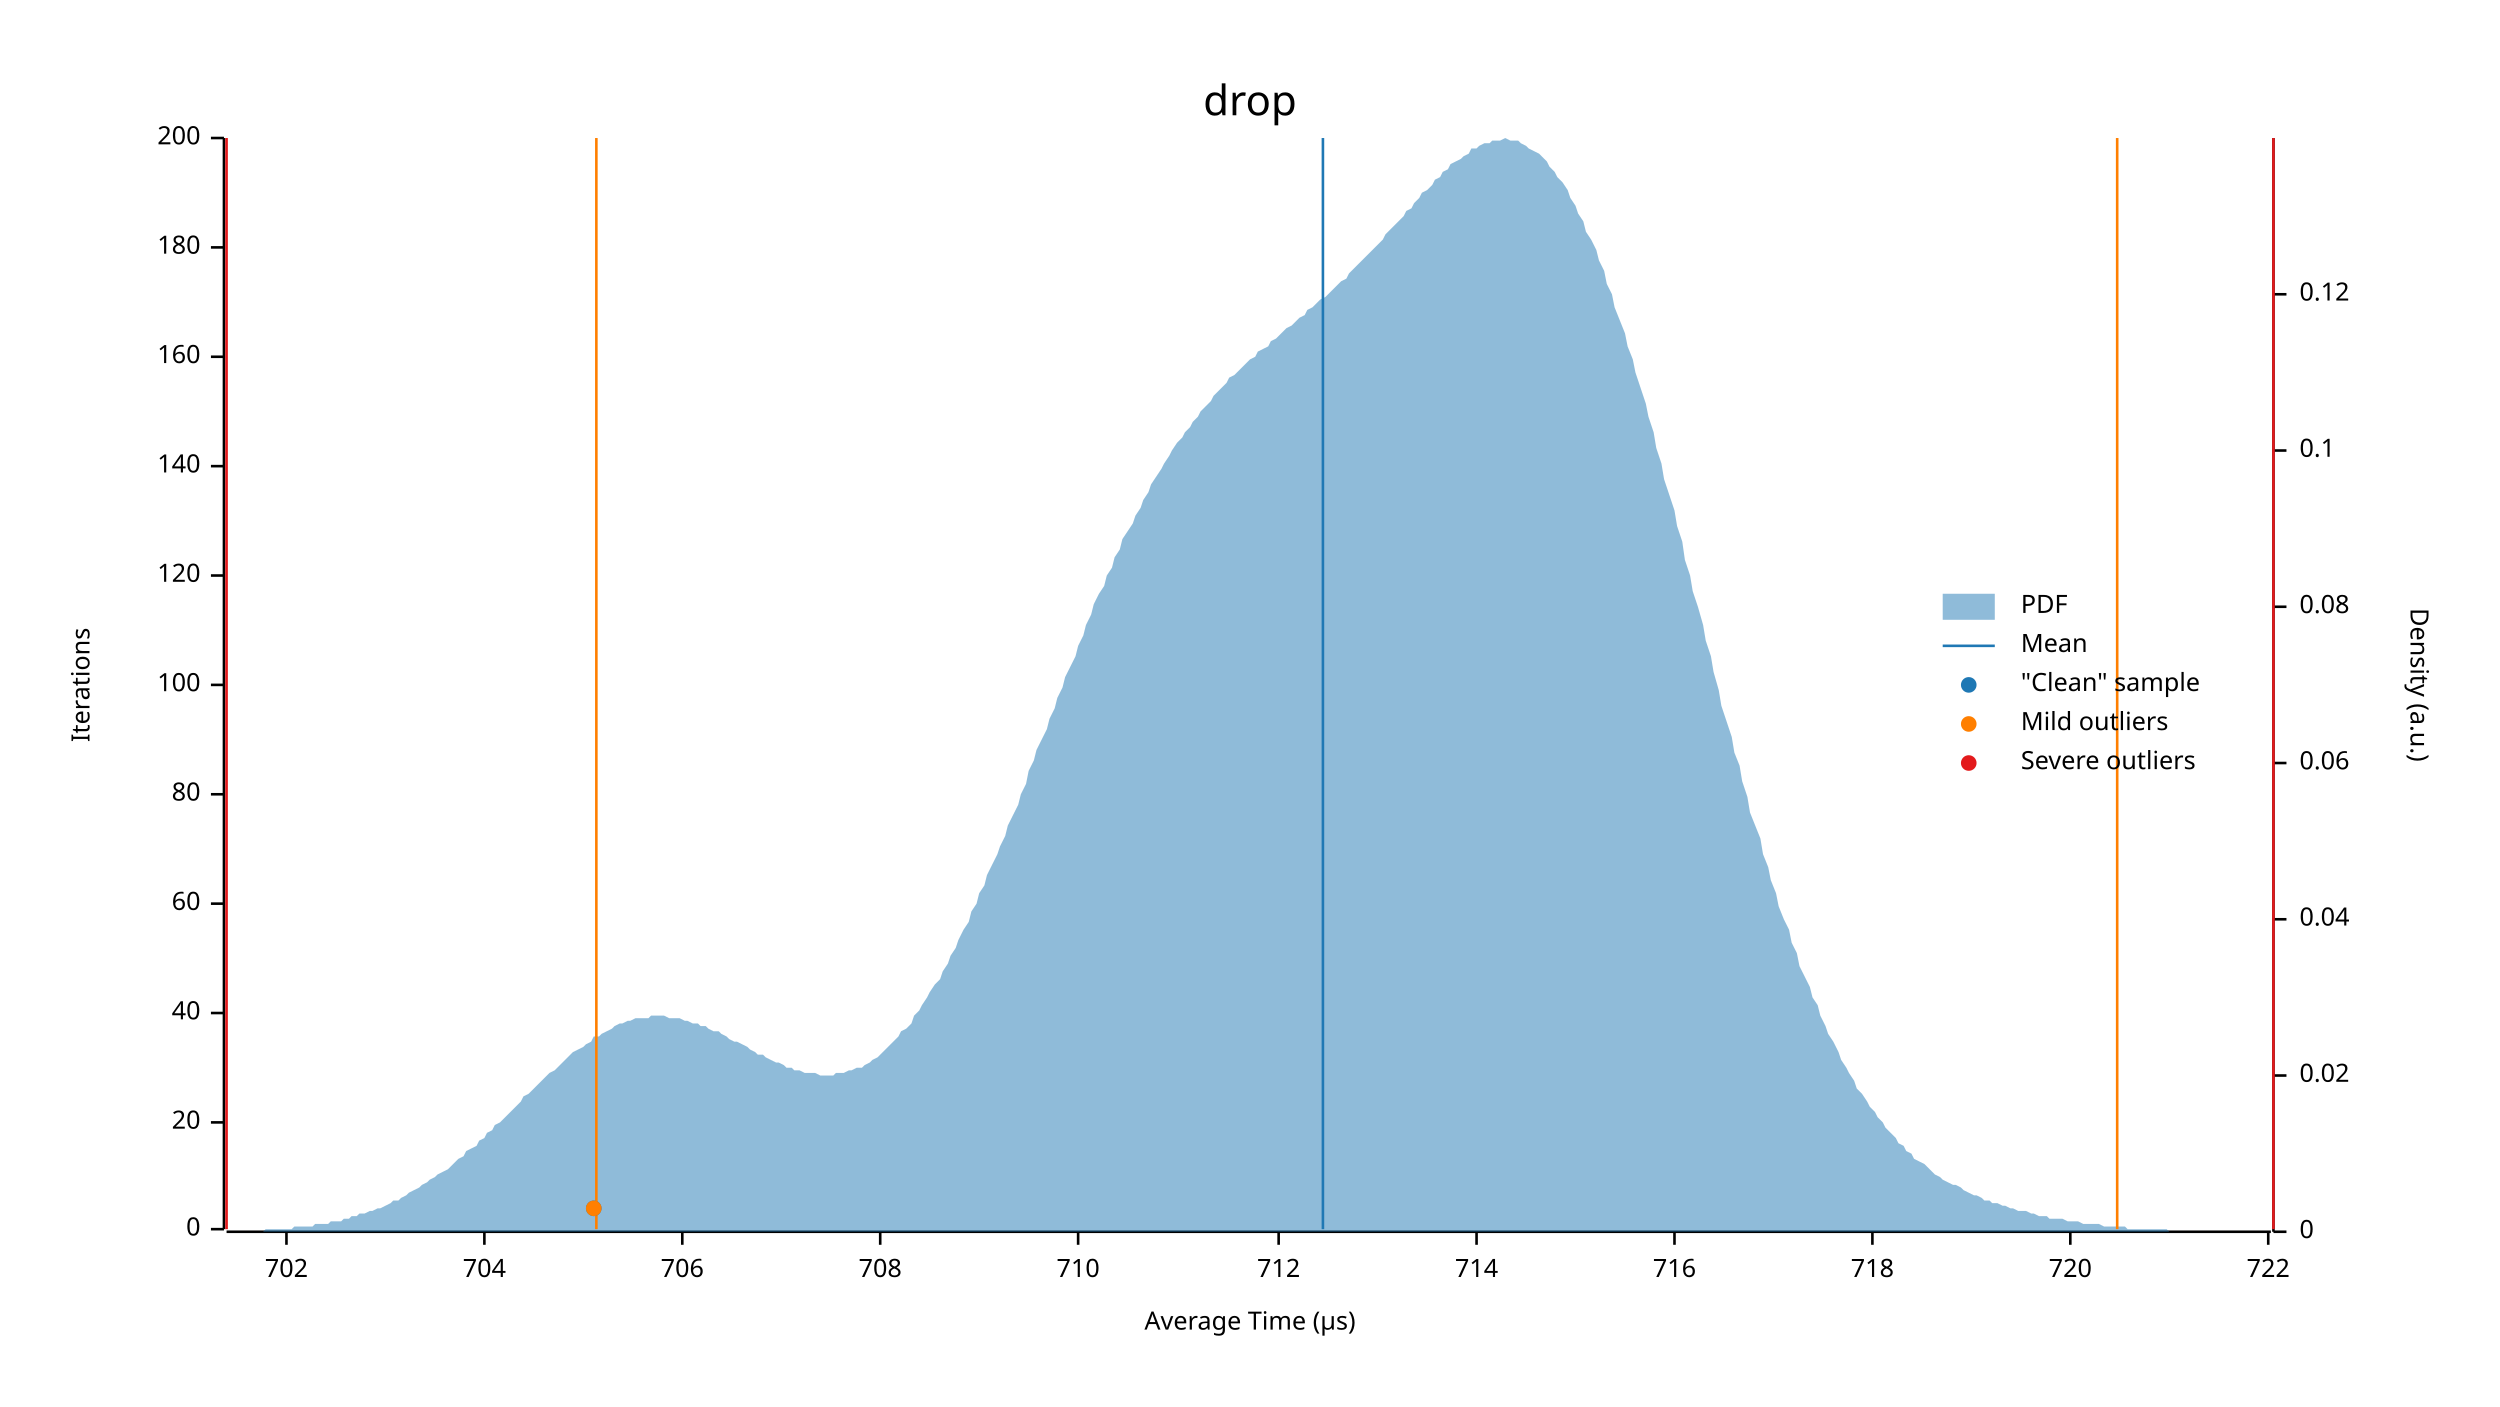
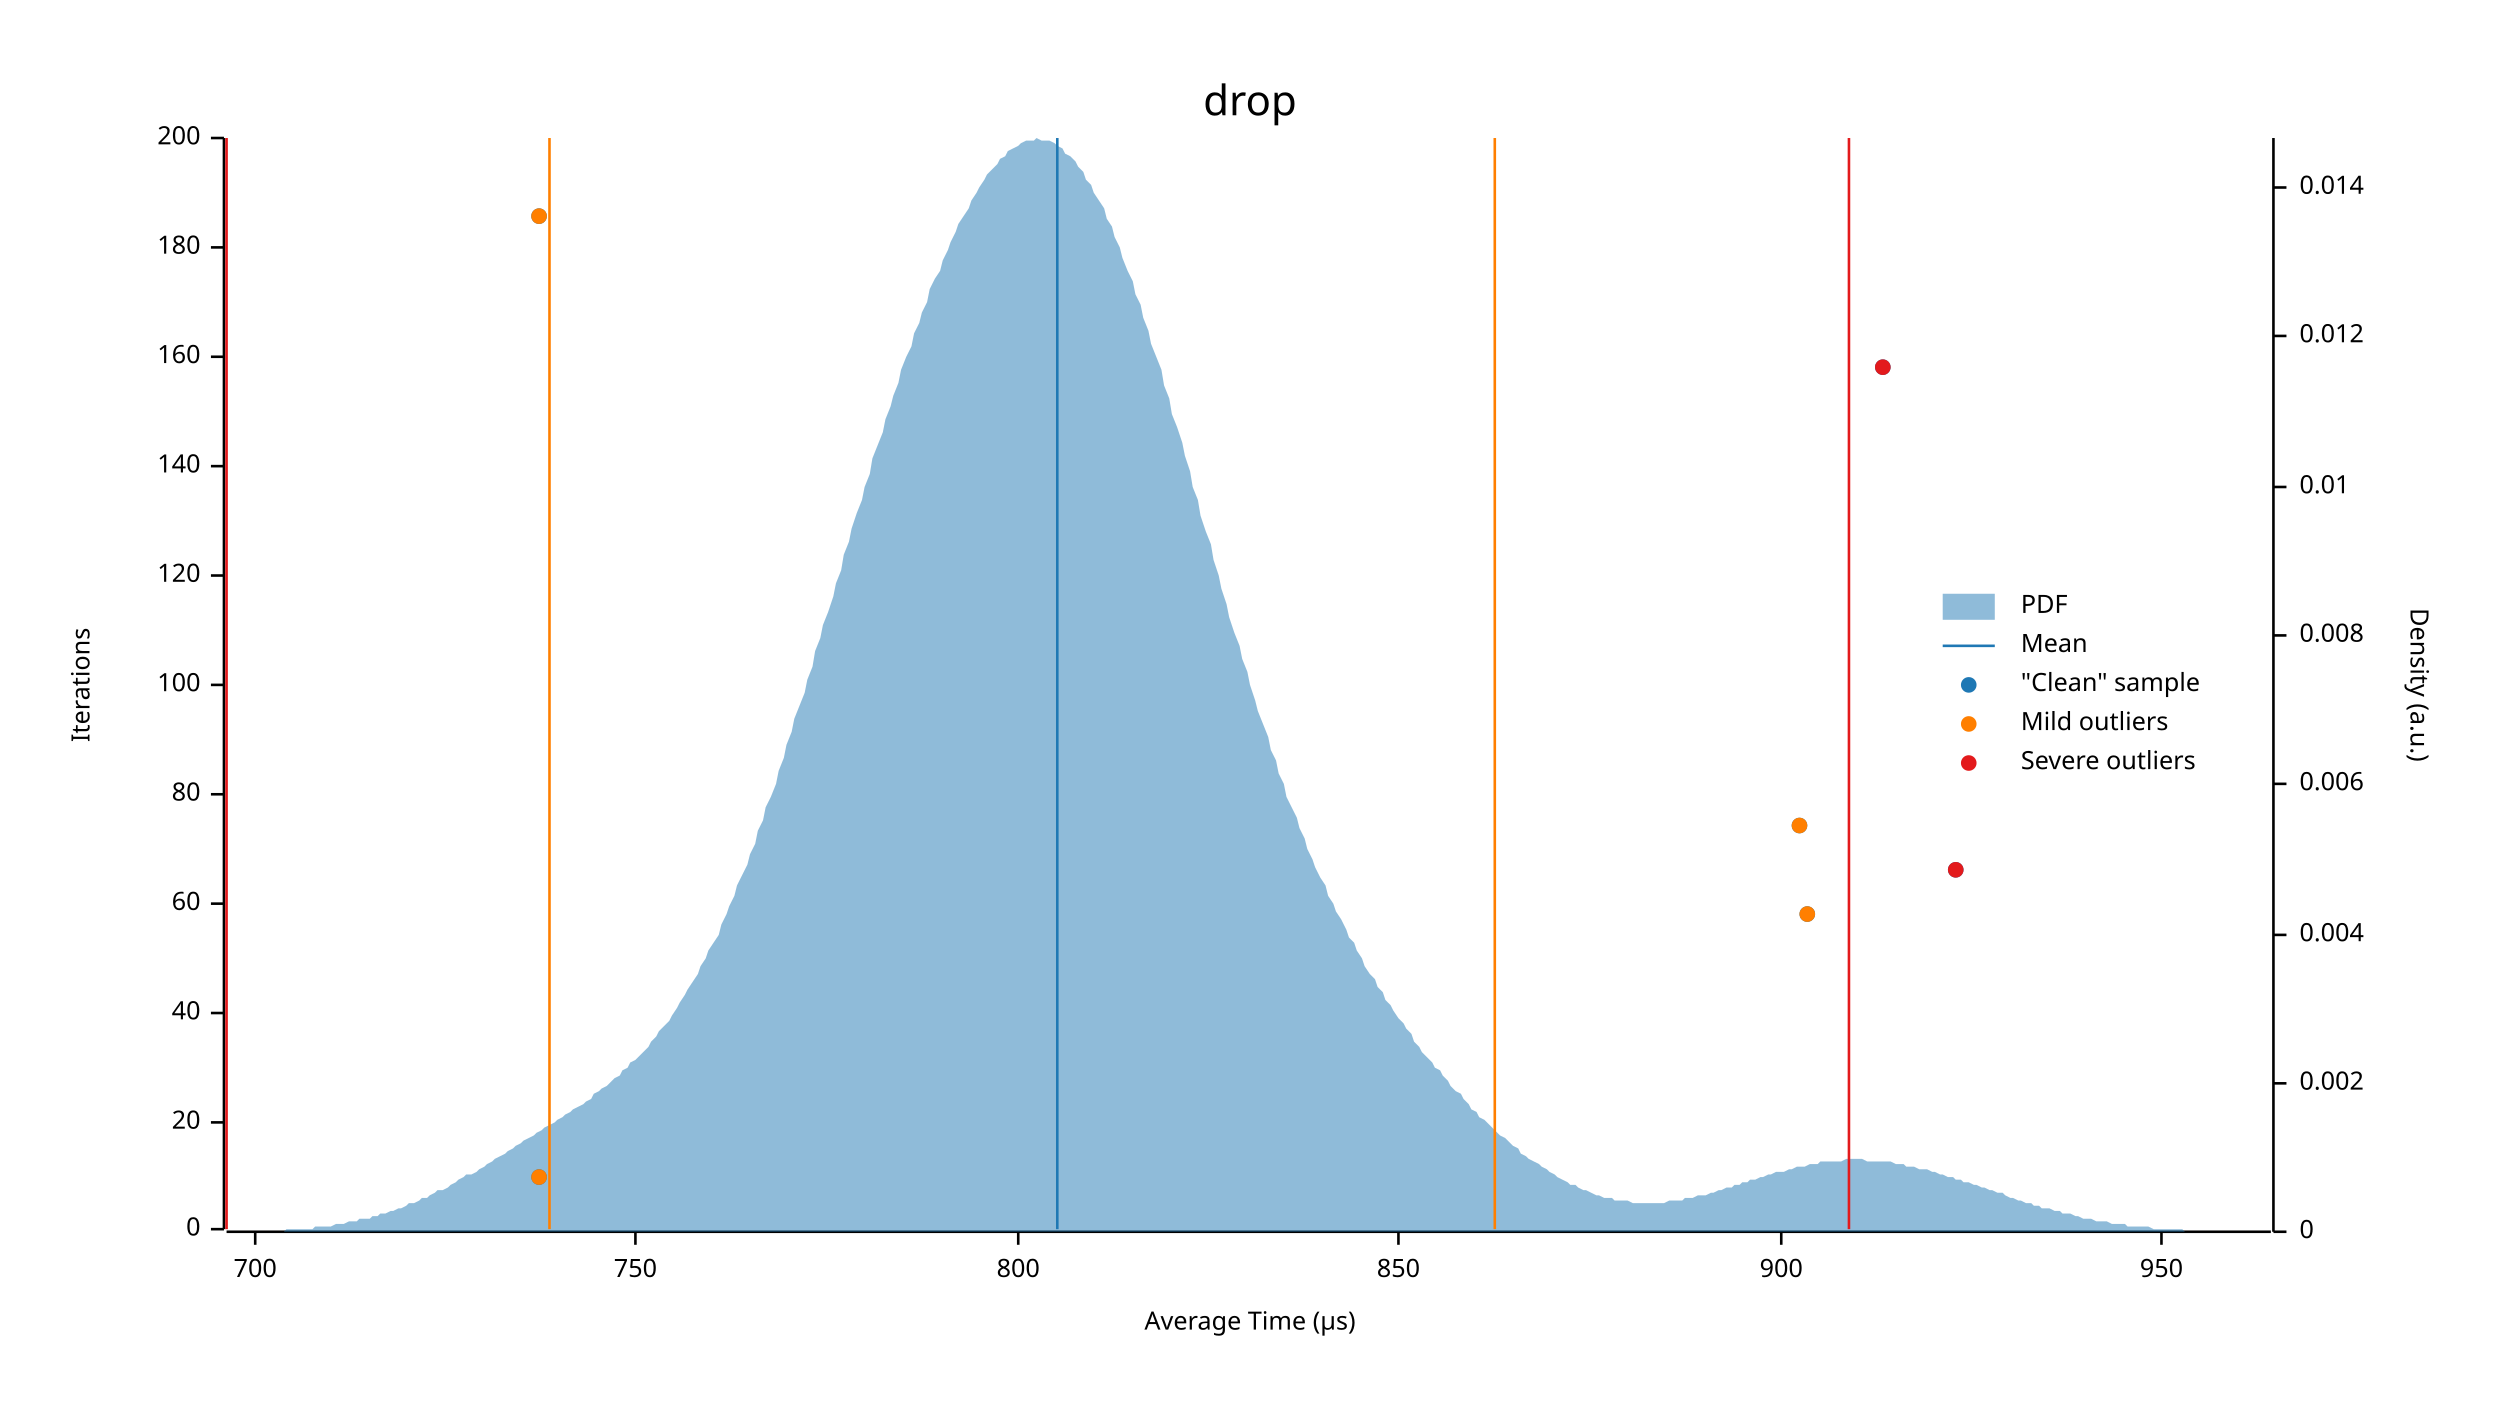
<svg xmlns="http://www.w3.org/2000/svg" width="960" height="540" viewBox="0 0 960 540">
  <text x="480" y="32" dy="0.76em" text-anchor="middle" font-family="sans-serif" font-size="16.129" opacity="1" fill="#000000">
drop
</text>
  <text x="27" y="263" dy="0.76em" text-anchor="middle" font-family="sans-serif" font-size="9.677" opacity="1" fill="#000000" transform="rotate(270, 27, 263)">
Iterations
</text>
  <text x="480" y="513" dy="-0.5ex" text-anchor="middle" font-family="sans-serif" font-size="9.677" opacity="1" fill="#000000">
Average Time (µs)
</text>
  <polyline fill="none" opacity="1" stroke="#000000" stroke-width="1" points="86,53 86,472 " />
  <text x="77" y="472" dy="0.5ex" text-anchor="end" font-family="sans-serif" font-size="9.677" opacity="1" fill="#000000">
0
</text>
  <polyline fill="none" opacity="1" stroke="#000000" stroke-width="1" points="81,472 86,472 " />
  <text x="77" y="431" dy="0.5ex" text-anchor="end" font-family="sans-serif" font-size="9.677" opacity="1" fill="#000000">
20
</text>
  <polyline fill="none" opacity="1" stroke="#000000" stroke-width="1" points="81,431 86,431 " />
  <text x="77" y="389" dy="0.5ex" text-anchor="end" font-family="sans-serif" font-size="9.677" opacity="1" fill="#000000">
40
</text>
  <polyline fill="none" opacity="1" stroke="#000000" stroke-width="1" points="81,389 86,389 " />
  <text x="77" y="347" dy="0.5ex" text-anchor="end" font-family="sans-serif" font-size="9.677" opacity="1" fill="#000000">
60
</text>
  <polyline fill="none" opacity="1" stroke="#000000" stroke-width="1" points="81,347 86,347 " />
  <text x="77" y="305" dy="0.5ex" text-anchor="end" font-family="sans-serif" font-size="9.677" opacity="1" fill="#000000">
80
</text>
  <polyline fill="none" opacity="1" stroke="#000000" stroke-width="1" points="81,305 86,305 " />
  <text x="77" y="263" dy="0.5ex" text-anchor="end" font-family="sans-serif" font-size="9.677" opacity="1" fill="#000000">
100
</text>
  <polyline fill="none" opacity="1" stroke="#000000" stroke-width="1" points="81,263 86,263 " />
  <text x="77" y="221" dy="0.5ex" text-anchor="end" font-family="sans-serif" font-size="9.677" opacity="1" fill="#000000">
120
</text>
  <polyline fill="none" opacity="1" stroke="#000000" stroke-width="1" points="81,221 86,221 " />
  <text x="77" y="179" dy="0.5ex" text-anchor="end" font-family="sans-serif" font-size="9.677" opacity="1" fill="#000000">
140
</text>
  <polyline fill="none" opacity="1" stroke="#000000" stroke-width="1" points="81,179 86,179 " />
  <text x="77" y="137" dy="0.5ex" text-anchor="end" font-family="sans-serif" font-size="9.677" opacity="1" fill="#000000">
160
</text>
  <polyline fill="none" opacity="1" stroke="#000000" stroke-width="1" points="81,137 86,137 " />
  <text x="77" y="95" dy="0.5ex" text-anchor="end" font-family="sans-serif" font-size="9.677" opacity="1" fill="#000000">
180
</text>
  <polyline fill="none" opacity="1" stroke="#000000" stroke-width="1" points="81,95 86,95 " />
  <text x="77" y="53" dy="0.5ex" text-anchor="end" font-family="sans-serif" font-size="9.677" opacity="1" fill="#000000">
200
</text>
  <polyline fill="none" opacity="1" stroke="#000000" stroke-width="1" points="81,53 86,53 " />
  <polyline fill="none" opacity="1" stroke="#000000" stroke-width="1" points="87,473 872,473 " />
-   <text x="110" y="483" dy="0.76em" text-anchor="middle" font-family="sans-serif" font-size="9.677" opacity="1" fill="#000000">
- 702
+   <text x="98" y="483" dy="0.76em" text-anchor="middle" font-family="sans-serif" font-size="9.677" opacity="1" fill="#000000">
+ 700
</text>
-   <polyline fill="none" opacity="1" stroke="#000000" stroke-width="1" points="110,473 110,478 " />
-   <text x="186" y="483" dy="0.76em" text-anchor="middle" font-family="sans-serif" font-size="9.677" opacity="1" fill="#000000">
- 704
+   <polyline fill="none" opacity="1" stroke="#000000" stroke-width="1" points="98,473 98,478 " />
+   <text x="244" y="483" dy="0.76em" text-anchor="middle" font-family="sans-serif" font-size="9.677" opacity="1" fill="#000000">
+ 750
</text>
-   <polyline fill="none" opacity="1" stroke="#000000" stroke-width="1" points="186,473 186,478 " />
-   <text x="262" y="483" dy="0.76em" text-anchor="middle" font-family="sans-serif" font-size="9.677" opacity="1" fill="#000000">
- 706
+   <polyline fill="none" opacity="1" stroke="#000000" stroke-width="1" points="244,473 244,478 " />
+   <text x="391" y="483" dy="0.76em" text-anchor="middle" font-family="sans-serif" font-size="9.677" opacity="1" fill="#000000">
+ 800
</text>
-   <polyline fill="none" opacity="1" stroke="#000000" stroke-width="1" points="262,473 262,478 " />
-   <text x="338" y="483" dy="0.76em" text-anchor="middle" font-family="sans-serif" font-size="9.677" opacity="1" fill="#000000">
- 708
+   <polyline fill="none" opacity="1" stroke="#000000" stroke-width="1" points="391,473 391,478 " />
+   <text x="537" y="483" dy="0.76em" text-anchor="middle" font-family="sans-serif" font-size="9.677" opacity="1" fill="#000000">
+ 850
</text>
-   <polyline fill="none" opacity="1" stroke="#000000" stroke-width="1" points="338,473 338,478 " />
-   <text x="414" y="483" dy="0.76em" text-anchor="middle" font-family="sans-serif" font-size="9.677" opacity="1" fill="#000000">
- 710
+   <polyline fill="none" opacity="1" stroke="#000000" stroke-width="1" points="537,473 537,478 " />
+   <text x="684" y="483" dy="0.76em" text-anchor="middle" font-family="sans-serif" font-size="9.677" opacity="1" fill="#000000">
+ 900
</text>
-   <polyline fill="none" opacity="1" stroke="#000000" stroke-width="1" points="414,473 414,478 " />
-   <text x="491" y="483" dy="0.76em" text-anchor="middle" font-family="sans-serif" font-size="9.677" opacity="1" fill="#000000">
- 712
+   <polyline fill="none" opacity="1" stroke="#000000" stroke-width="1" points="684,473 684,478 " />
+   <text x="830" y="483" dy="0.76em" text-anchor="middle" font-family="sans-serif" font-size="9.677" opacity="1" fill="#000000">
+ 950
</text>
-   <polyline fill="none" opacity="1" stroke="#000000" stroke-width="1" points="491,473 491,478 " />
-   <text x="567" y="483" dy="0.76em" text-anchor="middle" font-family="sans-serif" font-size="9.677" opacity="1" fill="#000000">
- 714
- </text>
-   <polyline fill="none" opacity="1" stroke="#000000" stroke-width="1" points="567,473 567,478 " />
-   <text x="643" y="483" dy="0.76em" text-anchor="middle" font-family="sans-serif" font-size="9.677" opacity="1" fill="#000000">
- 716
- </text>
-   <polyline fill="none" opacity="1" stroke="#000000" stroke-width="1" points="643,473 643,478 " />
-   <text x="719" y="483" dy="0.76em" text-anchor="middle" font-family="sans-serif" font-size="9.677" opacity="1" fill="#000000">
- 718
- </text>
-   <polyline fill="none" opacity="1" stroke="#000000" stroke-width="1" points="719,473 719,478 " />
-   <text x="795" y="483" dy="0.76em" text-anchor="middle" font-family="sans-serif" font-size="9.677" opacity="1" fill="#000000">
- 720
- </text>
-   <polyline fill="none" opacity="1" stroke="#000000" stroke-width="1" points="795,473 795,478 " />
-   <text x="871" y="483" dy="0.76em" text-anchor="middle" font-family="sans-serif" font-size="9.677" opacity="1" fill="#000000">
- 722
- </text>
-   <polyline fill="none" opacity="1" stroke="#000000" stroke-width="1" points="871,473 871,478 " />
+   <polyline fill="none" opacity="1" stroke="#000000" stroke-width="1" points="830,473 830,478 " />
  <text x="933" y="263" dy="0.76em" text-anchor="middle" font-family="sans-serif" font-size="9.677" opacity="1" fill="#000000" transform="rotate(90, 933, 263)">
Density (a.u.)
</text>
  <polyline fill="none" opacity="1" stroke="#000000" stroke-width="1" points="873,53 873,473 " />
  <text x="883" y="473" dy="0.5ex" text-anchor="start" font-family="sans-serif" font-size="9.677" opacity="1" fill="#000000">
0
</text>
  <polyline fill="none" opacity="1" stroke="#000000" stroke-width="1" points="873,473 878,473 " />
-   <text x="883" y="413" dy="0.5ex" text-anchor="start" font-family="sans-serif" font-size="9.677" opacity="1" fill="#000000">
- 0.02
+   <text x="883" y="416" dy="0.5ex" text-anchor="start" font-family="sans-serif" font-size="9.677" opacity="1" fill="#000000">
+ 0.002
</text>
-   <polyline fill="none" opacity="1" stroke="#000000" stroke-width="1" points="873,413 878,413 " />
-   <text x="883" y="353" dy="0.5ex" text-anchor="start" font-family="sans-serif" font-size="9.677" opacity="1" fill="#000000">
- 0.04
+   <polyline fill="none" opacity="1" stroke="#000000" stroke-width="1" points="873,416 878,416 " />
+   <text x="883" y="359" dy="0.5ex" text-anchor="start" font-family="sans-serif" font-size="9.677" opacity="1" fill="#000000">
+ 0.004
</text>
-   <polyline fill="none" opacity="1" stroke="#000000" stroke-width="1" points="873,353 878,353 " />
-   <text x="883" y="293" dy="0.5ex" text-anchor="start" font-family="sans-serif" font-size="9.677" opacity="1" fill="#000000">
- 0.06
+   <polyline fill="none" opacity="1" stroke="#000000" stroke-width="1" points="873,359 878,359 " />
+   <text x="883" y="301" dy="0.5ex" text-anchor="start" font-family="sans-serif" font-size="9.677" opacity="1" fill="#000000">
+ 0.006
</text>
-   <polyline fill="none" opacity="1" stroke="#000000" stroke-width="1" points="873,293 878,293 " />
-   <text x="883" y="233" dy="0.5ex" text-anchor="start" font-family="sans-serif" font-size="9.677" opacity="1" fill="#000000">
- 0.08
+   <polyline fill="none" opacity="1" stroke="#000000" stroke-width="1" points="873,301 878,301 " />
+   <text x="883" y="244" dy="0.5ex" text-anchor="start" font-family="sans-serif" font-size="9.677" opacity="1" fill="#000000">
+ 0.008
</text>
-   <polyline fill="none" opacity="1" stroke="#000000" stroke-width="1" points="873,233 878,233 " />
-   <text x="883" y="173" dy="0.5ex" text-anchor="start" font-family="sans-serif" font-size="9.677" opacity="1" fill="#000000">
- 0.1
+   <polyline fill="none" opacity="1" stroke="#000000" stroke-width="1" points="873,244 878,244 " />
+   <text x="883" y="187" dy="0.5ex" text-anchor="start" font-family="sans-serif" font-size="9.677" opacity="1" fill="#000000">
+ 0.01
</text>
-   <polyline fill="none" opacity="1" stroke="#000000" stroke-width="1" points="873,173 878,173 " />
-   <text x="883" y="113" dy="0.5ex" text-anchor="start" font-family="sans-serif" font-size="9.677" opacity="1" fill="#000000">
- 0.12
+   <polyline fill="none" opacity="1" stroke="#000000" stroke-width="1" points="873,187 878,187 " />
+   <text x="883" y="129" dy="0.5ex" text-anchor="start" font-family="sans-serif" font-size="9.677" opacity="1" fill="#000000">
+ 0.012
</text>
-   <polyline fill="none" opacity="1" stroke="#000000" stroke-width="1" points="873,113 878,113 " />
-   <polygon opacity="0.5" fill="#1F78B4" points="87,473 88,473 90,473 91,473 93,473 94,473 96,473 98,473 99,473 101,473 102,472 104,472 105,472 107,472 109,472 110,472 112,472 113,471 115,471 116,471 118,471 120,471 121,470 123,470 124,470 126,470 127,469 129,469 131,469 132,468 134,468 135,467 137,467 138,466 140,466 142,465 143,465 145,464 146,464 148,463 150,462 151,461 153,461 154,460 156,459 157,458 159,457 161,456 162,455 164,454 165,453 167,452 168,451 170,450 172,449 173,448 175,446 176,445 178,444 179,442 181,441 183,440 184,438 186,437 187,435 189,434 190,432 192,431 194,429 195,428 197,426 198,425 200,423 201,421 203,420 205,418 206,417 208,415 209,414 211,412 213,411 214,410 216,408 217,407 219,405 220,404 222,403 224,402 225,401 227,400 228,398 230,398 231,397 233,396 235,395 236,394 238,393 239,393 241,392 242,392 244,391 246,391 247,391 249,391 250,390 252,390 253,390 255,390 257,391 258,391 260,391 261,391 263,392 264,392 266,393 268,393 269,394 271,394 272,395 274,396 276,396 277,397 279,398 280,399 282,400 283,400 285,401 287,402 288,403 290,404 291,405 293,405 294,406 296,407 298,408 299,408 301,409 302,410 304,410 305,411 307,411 309,412 310,412 312,412 313,412 315,413 316,413 318,413 320,413 321,412 323,412 324,412 326,411 327,411 329,410 331,410 332,409 334,408 335,407 337,406 339,404 340,403 342,401 343,400 345,398 346,396 348,395 350,393 351,390 353,388 354,386 356,383 357,381 359,378 361,376 362,373 364,370 365,367 367,364 368,361 370,357 372,354 373,350 375,347 376,343 378,340 379,336 381,332 383,328 384,325 386,321 387,317 389,313 391,309 392,305 394,301 395,296 397,292 398,288 400,284 402,280 403,276 405,272 406,268 408,264 409,260 411,256 413,252 414,248 416,244 417,240 419,236 420,232 422,228 424,225 425,221 427,218 428,214 430,211 431,207 433,204 435,201 436,198 438,195 439,192 441,189 442,186 444,183 446,180 447,178 449,175 450,173 452,170 454,168 455,166 457,164 458,162 460,160 461,158 463,156 465,154 466,152 468,150 469,149 471,147 472,145 474,144 476,142 477,141 479,139 480,138 482,137 483,135 485,134 487,133 488,131 490,130 491,129 493,127 494,126 496,125 498,123 499,122 501,121 502,119 504,118 505,117 507,115 509,114 510,113 512,111 513,110 515,108 517,107 518,105 520,103 521,102 523,100 524,99 526,97 528,95 529,94 531,92 532,90 534,88 535,87 537,85 539,83 540,81 542,80 543,78 545,76 546,74 548,73 550,71 551,69 553,68 554,66 556,65 557,63 559,62 561,61 562,60 564,59 565,57 567,57 568,56 570,55 572,55 573,54 575,54 576,54 578,53 580,54 581,54 583,54 584,55 586,56 587,57 589,58 591,59 592,60 594,62 595,64 597,66 598,68 600,70 602,73 603,76 605,79 606,82 608,85 609,89 611,92 613,96 614,100 616,104 617,109 619,113 620,118 622,123 624,128 625,133 627,138 628,143 630,149 632,155 633,160 635,166 636,172 638,178 639,184 641,190 643,196 644,202 646,208 647,215 649,221 650,227 652,233 654,240 655,246 657,252 658,258 660,265 661,271 663,277 665,283 666,289 668,294 669,300 671,306 672,312 674,317 676,322 677,328 679,333 680,338 682,343 683,348 685,353 687,357 688,362 690,366 691,371 693,375 695,379 696,383 698,386 699,390 701,394 702,397 704,400 706,404 707,407 709,410 710,412 712,415 713,418 715,420 717,423 718,425 720,427 721,429 723,431 724,433 726,435 728,437 729,439 731,440 732,442 734,443 735,445 737,446 739,447 740,448 742,450 743,451 745,452 746,453 748,454 750,455 751,455 753,456 754,457 756,458 758,459 759,459 761,460 762,461 764,461 765,462 767,462 769,463 770,463 772,464 773,464 775,465 776,465 778,465 780,466 781,466 783,467 784,467 786,467 787,468 789,468 791,468 792,468 794,469 795,469 797,469 798,469 800,470 802,470 803,470 805,470 806,470 808,471 809,471 811,471 813,471 814,471 816,471 817,472 819,472 821,472 822,472 824,472 825,472 827,472 828,472 830,472 832,472 833,473 835,473 836,473 838,473 839,473 841,473 843,473 844,473 846,473 847,473 849,473 850,473 852,473 854,473 855,473 857,473 858,473 860,473 861,473 863,473 865,473 866,473 868,473 869,473 871,473 873,473 873,473 87,473 " />
-   <polyline fill="none" opacity="1" stroke="#1F78B4" stroke-width="1" points="508,472 508,53 " />
-   <polyline fill="none" opacity="1" stroke="#FF7F00" stroke-width="1" points="229,472 229,53 " />
-   <polyline fill="none" opacity="1" stroke="#FF7F00" stroke-width="1" points="813,472 813,53 " />
+   <polyline fill="none" opacity="1" stroke="#000000" stroke-width="1" points="873,129 878,129 " />
+   <text x="883" y="72" dy="0.5ex" text-anchor="start" font-family="sans-serif" font-size="9.677" opacity="1" fill="#000000">
+ 0.014
+ </text>
+   <polyline fill="none" opacity="1" stroke="#000000" stroke-width="1" points="873,72 878,72 " />
+   <polygon opacity="0.5" fill="#1F78B4" points="87,473 88,473 90,473 91,473 93,473 94,473 96,473 98,473 99,473 101,473 102,473 104,473 105,473 107,473 109,473 110,472 112,472 113,472 115,472 116,472 118,472 120,472 121,471 123,471 124,471 126,471 127,471 129,470 131,470 132,470 134,469 135,469 137,469 138,468 140,468 142,468 143,467 145,467 146,466 148,466 150,465 151,465 153,464 154,464 156,463 157,462 159,462 161,461 162,460 164,460 165,459 167,458 168,457 170,457 172,456 173,455 175,454 176,453 178,452 179,451 181,451 183,450 184,449 186,448 187,447 189,446 190,445 192,444 194,443 195,442 197,441 198,440 200,439 201,438 203,437 205,436 206,435 208,434 209,433 211,432 213,431 214,430 216,429 217,428 219,427 220,426 222,425 224,424 225,423 227,422 228,420 230,419 231,418 233,417 235,415 236,414 238,413 239,411 241,410 242,408 244,407 246,405 247,404 249,402 250,400 252,398 253,396 255,394 257,392 258,390 260,387 261,385 263,382 264,380 266,377 268,374 269,371 271,368 272,365 274,362 276,359 277,355 279,351 280,348 282,344 283,340 285,336 287,332 288,328 290,324 291,319 293,315 294,310 296,306 298,301 299,296 301,291 302,286 304,281 305,276 307,271 309,266 310,261 312,256 313,250 315,245 316,240 318,235 320,229 321,224 323,219 324,213 326,208 327,203 329,197 331,192 332,187 334,182 335,176 337,171 339,166 340,161 342,156 343,152 345,147 346,142 348,137 350,133 351,128 353,124 354,120 356,116 357,111 359,107 361,104 362,100 364,96 365,93 367,89 368,86 370,83 372,80 373,77 375,74 376,72 378,69 379,67 381,65 383,63 384,61 386,60 387,58 389,57 391,56 392,55 394,54 395,54 397,54 398,53 400,54 402,54 403,54 405,55 406,56 408,57 409,59 411,60 413,62 414,64 416,66 417,69 419,71 420,74 422,77 424,80 425,84 427,87 428,91 430,95 431,99 433,104 435,108 436,113 438,117 439,122 441,127 442,132 444,137 446,142 447,148 449,153 450,159 452,164 454,170 455,175 457,181 458,187 460,192 461,198 463,204 465,209 466,215 468,221 469,226 471,232 472,237 474,243 476,248 477,253 479,258 480,263 482,269 483,273 485,278 487,283 488,288 490,292 491,297 493,301 494,306 496,310 498,314 499,318 501,322 502,326 504,330 505,333 507,337 509,340 510,344 512,347 513,350 515,353 517,357 518,360 520,362 521,365 523,368 524,371 526,374 528,376 529,379 531,381 532,384 534,386 535,388 537,391 539,393 540,395 542,397 543,400 545,402 546,404 548,406 550,408 551,410 553,411 554,413 556,415 557,417 559,419 561,420 562,422 564,424 565,426 567,427 568,429 570,430 572,432 573,433 575,435 576,436 578,437 580,439 581,440 583,441 584,443 586,444 587,445 589,446 591,447 592,448 594,449 595,450 597,451 598,452 600,453 602,454 603,455 605,455 606,456 608,457 609,457 611,458 613,459 614,459 616,460 617,460 619,460 620,461 622,461 624,461 625,461 627,462 628,462 630,462 632,462 633,462 635,462 636,462 638,462 639,462 641,461 643,461 644,461 646,461 647,460 649,460 650,460 652,459 654,459 655,459 657,458 658,458 660,457 661,457 663,456 665,456 666,455 668,455 669,454 671,454 672,453 674,453 676,452 677,452 679,451 680,451 682,450 683,450 685,450 687,449 688,449 690,448 691,448 693,448 695,447 696,447 698,447 699,446 701,446 702,446 704,446 706,446 707,446 709,445 710,445 712,445 713,445 715,445 717,446 718,446 720,446 721,446 723,446 724,446 726,446 728,447 729,447 731,447 732,448 734,448 735,448 737,449 739,449 740,449 742,450 743,450 745,451 746,451 748,452 750,452 751,453 753,453 754,454 756,454 758,455 759,455 761,456 762,456 764,457 765,457 767,458 769,458 770,459 772,460 773,460 775,461 776,461 778,462 780,462 781,463 783,463 784,464 786,464 787,464 789,465 791,465 792,466 794,466 795,466 797,467 798,467 800,468 802,468 803,468 805,469 806,469 808,469 809,469 811,470 813,470 814,470 816,470 817,471 819,471 821,471 822,471 824,471 825,471 827,472 828,472 830,472 832,472 833,472 835,472 836,472 838,472 839,473 841,473 843,473 844,473 846,473 847,473 849,473 850,473 852,473 854,473 855,473 857,473 858,473 860,473 861,473 863,473 865,473 866,473 868,473 869,473 871,473 873,473 873,473 87,473 " />
+   <polyline fill="none" opacity="1" stroke="#1F78B4" stroke-width="1" points="406,472 406,53 " />
+   <polyline fill="none" opacity="1" stroke="#FF7F00" stroke-width="1" points="211,472 211,53 " />
+   <polyline fill="none" opacity="1" stroke="#FF7F00" stroke-width="1" points="574,472 574,53 " />
  <polyline fill="none" opacity="1" stroke="#E31A1C" stroke-width="1" points="87,472 87,53 " />
-   <polyline fill="none" opacity="1" stroke="#E31A1C" stroke-width="1" points="873,472 873,53 " />
-   <circle cx="228" cy="464" r="3" opacity="1" fill="#1F78B4" stroke="none" stroke-width="1" />
-   <circle cx="228" cy="464" r="3" opacity="1" fill="#FF7F00" stroke="none" stroke-width="1" />
+   <polyline fill="none" opacity="1" stroke="#E31A1C" stroke-width="1" points="710,472 710,53 " />
+   <circle cx="207" cy="452" r="3" opacity="1" fill="#1F78B4" stroke="none" stroke-width="1" />
+   <circle cx="694" cy="351" r="3" opacity="1" fill="#1F78B4" stroke="none" stroke-width="1" />
+   <circle cx="751" cy="334" r="3" opacity="1" fill="#1F78B4" stroke="none" stroke-width="1" />
+   <circle cx="691" cy="317" r="3" opacity="1" fill="#1F78B4" stroke="none" stroke-width="1" />
+   <circle cx="723" cy="141" r="3" opacity="1" fill="#1F78B4" stroke="none" stroke-width="1" />
+   <circle cx="207" cy="83" r="3" opacity="1" fill="#1F78B4" stroke="none" stroke-width="1" />
+   <circle cx="207" cy="452" r="3" opacity="1" fill="#FF7F00" stroke="none" stroke-width="1" />
+   <circle cx="694" cy="351" r="3" opacity="1" fill="#FF7F00" stroke="none" stroke-width="1" />
+   <circle cx="691" cy="317" r="3" opacity="1" fill="#FF7F00" stroke="none" stroke-width="1" />
+   <circle cx="207" cy="83" r="3" opacity="1" fill="#FF7F00" stroke="none" stroke-width="1" />
+   <circle cx="751" cy="334" r="3" opacity="1" fill="#E31A1C" stroke="none" stroke-width="1" />
+   <circle cx="723" cy="141" r="3" opacity="1" fill="#E31A1C" stroke="none" stroke-width="1" />
  <text x="776" y="228" dy="0.76em" text-anchor="start" font-family="sans-serif" font-size="9.677" opacity="1" fill="#000000">
PDF
</text>
  <text x="776" y="243" dy="0.76em" text-anchor="start" font-family="sans-serif" font-size="9.677" opacity="1" fill="#000000">
Mean
</text>
  <text x="776" y="258" dy="0.76em" text-anchor="start" font-family="sans-serif" font-size="9.677" opacity="1" fill="#000000">
"Clean" sample
</text>
  <text x="776" y="273" dy="0.76em" text-anchor="start" font-family="sans-serif" font-size="9.677" opacity="1" fill="#000000">
Mild outliers
</text>
  <text x="776" y="288" dy="0.76em" text-anchor="start" font-family="sans-serif" font-size="9.677" opacity="1" fill="#000000">
Severe outliers
</text>
  <rect x="746" y="228" width="20" height="10" opacity="0.5" fill="#1F78B4" stroke="none" />
  <polyline fill="none" opacity="1" stroke="#1F78B4" stroke-width="1" points="746,248 766,248 " />
  <circle cx="756" cy="263" r="3" opacity="1" fill="#1F78B4" stroke="none" stroke-width="1" />
  <circle cx="756" cy="278" r="3" opacity="1" fill="#FF7F00" stroke="none" stroke-width="1" />
  <circle cx="756" cy="293" r="3" opacity="1" fill="#E31A1C" stroke="none" stroke-width="1" />
</svg>
